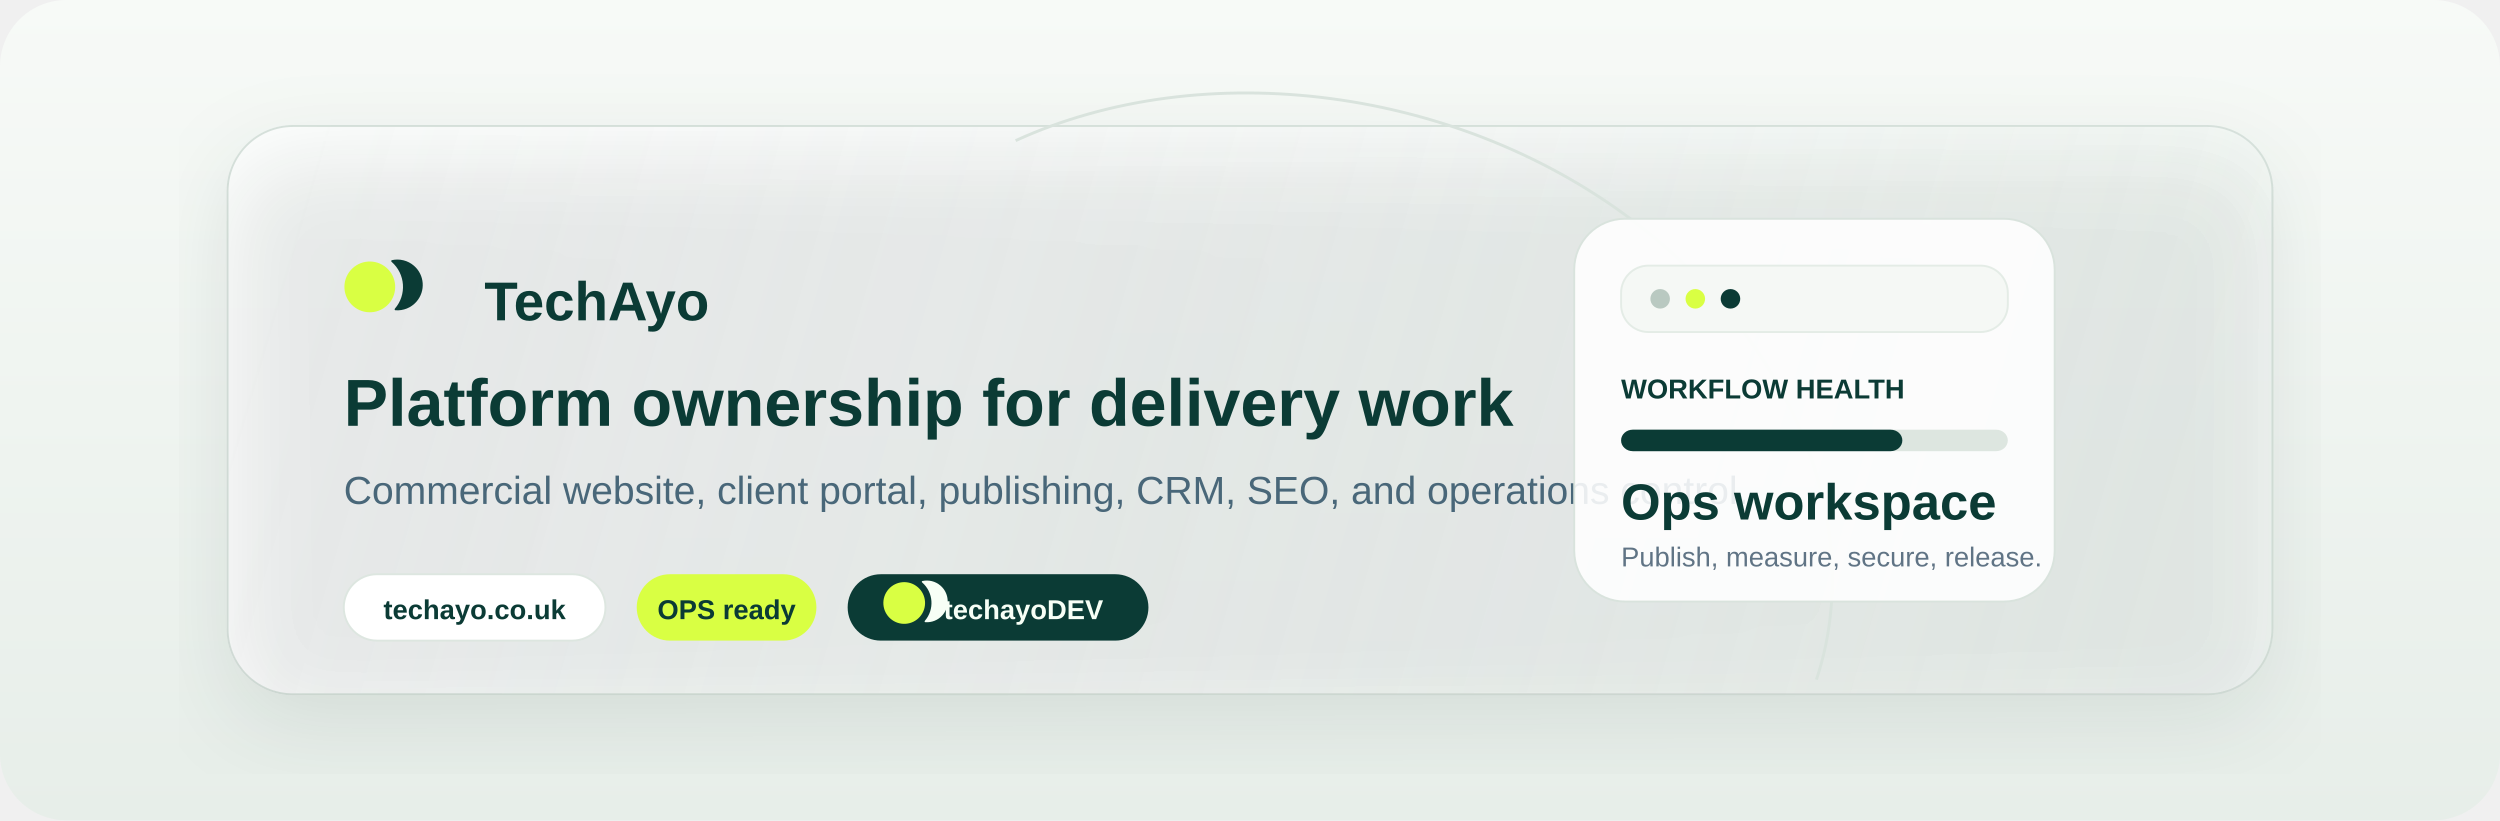
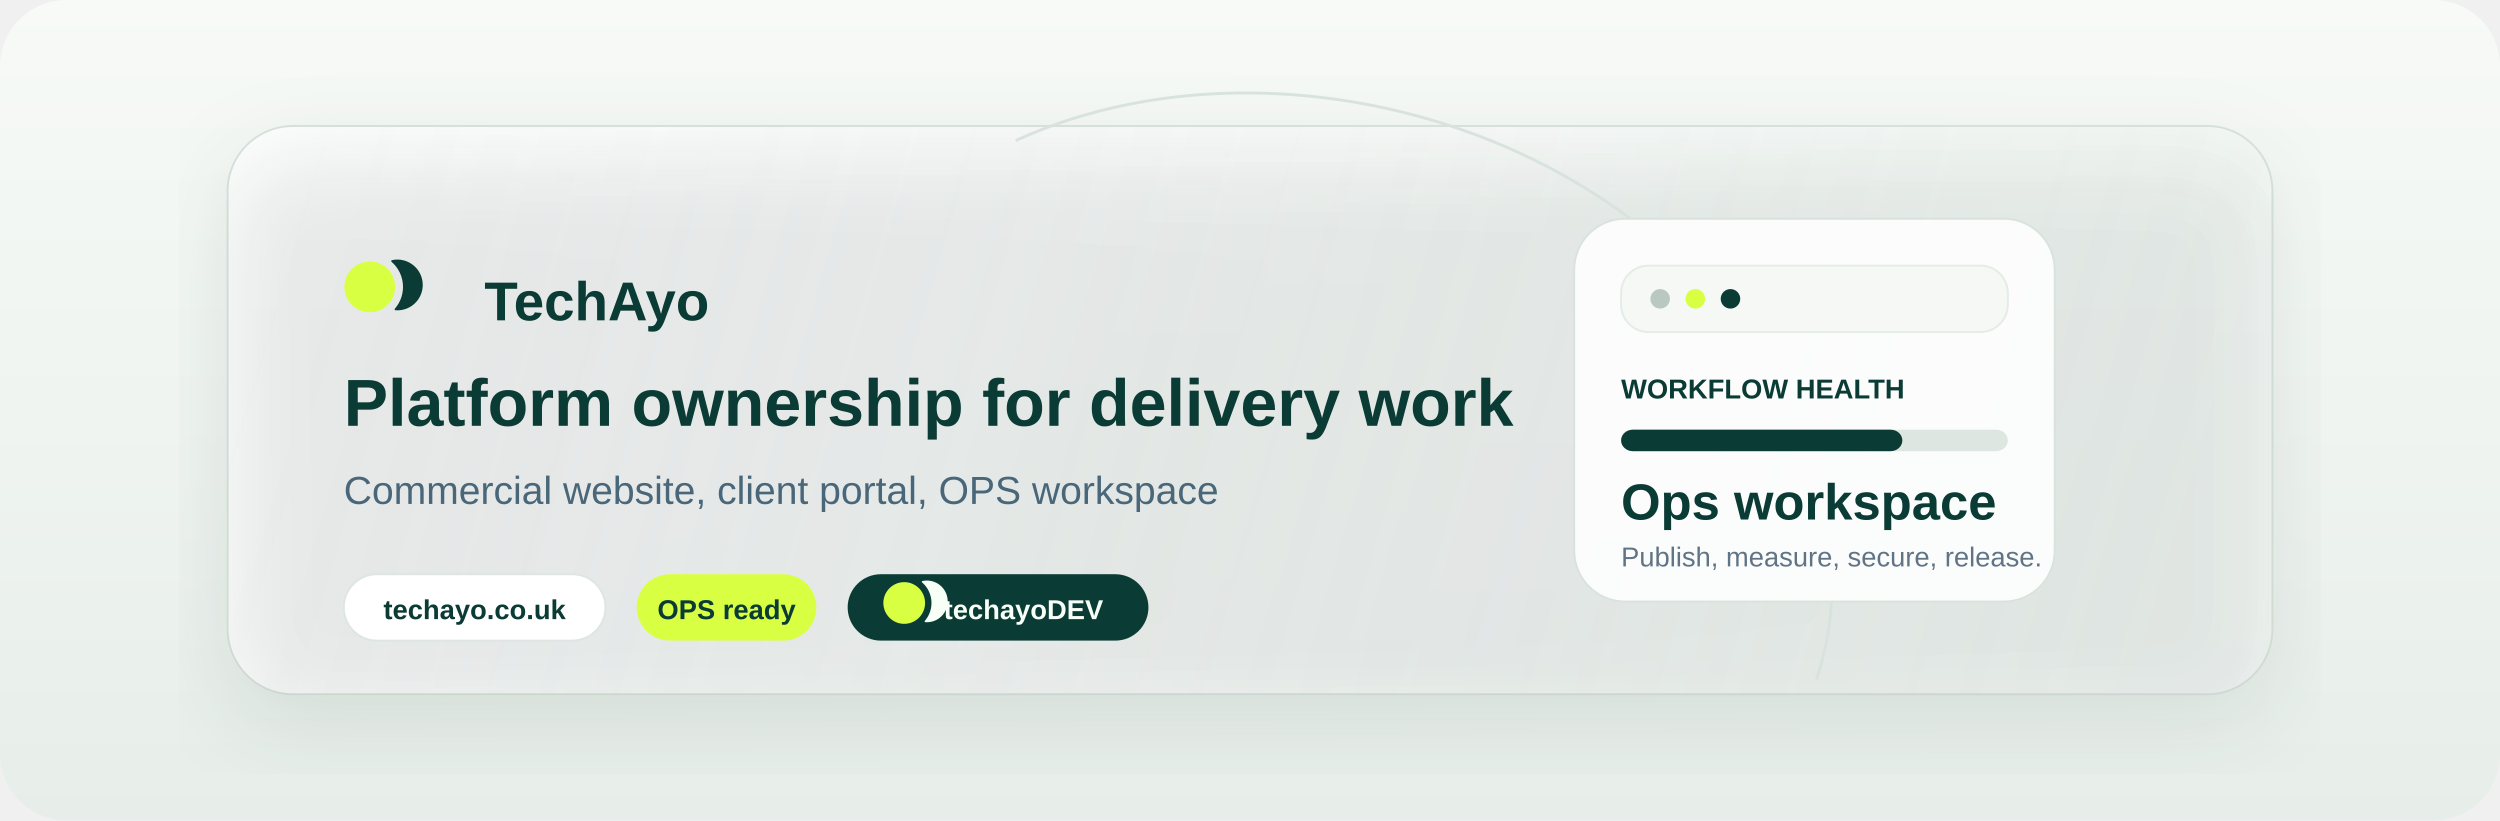
- <svg xmlns="http://www.w3.org/2000/svg" width="1280" height="420" viewBox="0 0 1280 420" fill="none" role="img" aria-label="TechAyo commercial website, client portal, and operations workspace">
+ <svg xmlns="http://www.w3.org/2000/svg" width="1280" height="420" viewBox="0 0 1280 420" fill="none" role="img" aria-label="TechAyo commercial website, client portal, OPS workspace">
  <defs>
    <linearGradient id="bg" x1="640" y1="0" x2="640" y2="420" gradientUnits="userSpaceOnUse">
      <stop stop-color="#F7FAF7" />
      <stop offset="1" stop-color="#E7EEE9" />
    </linearGradient>
    <linearGradient id="panel" x1="160" y1="74" x2="1096" y2="346" gradientUnits="userSpaceOnUse">
      <stop stop-color="#FFFFFF" stop-opacity="0.94" />
      <stop offset="1" stop-color="#F4F8F5" stop-opacity="0.82" />
    </linearGradient>
    <filter id="shadow" x="92" y="36" width="1096" height="360" filterUnits="userSpaceOnUse" color-interpolation-filters="sRGB">
      <feOffset dy="16" />
      <feGaussianBlur stdDeviation="22" />
      <feColorMatrix type="matrix" values="0 0 0 0 0.043 0 0 0 0 0.145 0 0 0 0 0.129 0 0 0 0.10 0" />
      <feBlend in2="SourceGraphic" />
    </filter>
  </defs>
  <rect width="1280" height="420" rx="34" fill="url(#bg)" />
  <g filter="url(#shadow)">
    <rect x="116" y="64" width="1048" height="292" rx="34" fill="url(#panel)" />
    <rect x="116.5" y="64.5" width="1047" height="291" rx="33.5" stroke="#D9E3DD" />
  </g>
  <path d="M520 72C616 28 748 44 840 116C918 177 956 270 930 348" stroke="#D9E3DD" stroke-width="1.5" />
  <g transform="translate(176 132)">
    <g>
      <path d="M3.523 6.367C-1.184 11.789 -0.605 19.999 4.816 24.706C10.238 29.413 18.448 28.834 23.155 23.413C27.862 17.992 27.283 9.781 21.862 5.074C16.441 0.367 8.23 0.946 3.523 6.367Z" fill="#D9FF43" />
      <path d="M24.675 1.193C24.277 1.28 24.177 1.787 24.485 2.054C31.574 8.209 32.331 18.946 26.176 26.035C25.909 26.343 26.079 26.831 26.485 26.86C30.435 27.15 34.467 25.638 37.263 22.418C41.97 16.997 41.391 8.786 35.969 4.079C32.749 1.283 28.545 0.352 24.675 1.193Z" fill="#0B3B35" />
    </g>
    <text x="72" y="32" fill="#0B3B35" font-family="Segoe UI, Arial, sans-serif" font-size="28" font-weight="700">TechAyo</text>
  </g>
  <text x="176" y="218" fill="#0B3B35" font-family="Segoe UI, Arial, sans-serif" font-size="34" font-weight="700">Platform ownership for delivery work</text>
-   <text x="176" y="258" fill="#496779" font-family="Segoe UI, Arial, sans-serif" font-size="20" font-weight="400">Commercial website, client portal, publishing, CRM, SEO, and operations control.</text>
+   <text x="176" y="258" fill="#496779" font-family="Segoe UI, Arial, sans-serif" font-size="20" font-weight="400">Commercial website, client portal, OPS workspace</text>
  <g transform="translate(176 294)">
    <rect width="134" height="34" rx="17" fill="#FFFFFF" stroke="#DDE6E0" />
    <text x="67" y="23" text-anchor="middle" fill="#0B3B35" font-family="Segoe UI, Arial, sans-serif" font-size="14" font-weight="700">techayo.co.uk</text>
    <rect x="150" width="92" height="34" rx="17" fill="#D9FF43" />
    <text x="196" y="23" text-anchor="middle" fill="#0B3B35" font-family="Segoe UI, Arial, sans-serif" font-size="14" font-weight="700">OPS ready</text>
    <rect x="258" width="154" height="34" rx="17" fill="#0B3B35" />
    <g transform="translate(276 2.5) scale(0.82143)">
      <path d="M3.523 6.367C-1.184 11.789 -0.605 19.999 4.816 24.706C10.238 29.413 18.448 28.834 23.155 23.413C27.862 17.992 27.283 9.781 21.862 5.074C16.441 0.367 8.23 0.946 3.523 6.367Z" fill="#D9FF43" />
      <path d="M24.675 1.193C24.277 1.28 24.177 1.787 24.485 2.054C31.574 8.209 32.331 18.946 26.176 26.035C25.909 26.343 26.079 26.831 26.485 26.86C30.435 27.15 34.467 25.638 37.263 22.418C41.97 16.997 41.391 8.786 35.969 4.079C32.749 1.283 28.545 0.352 24.675 1.193Z" fill="#F7FFF6" />
    </g>
    <text x="348" y="23" text-anchor="middle" fill="#F7FFF6" font-family="Segoe UI, Arial, sans-serif" font-size="14" font-weight="700">techayoDEV</text>
  </g>
  <g transform="translate(806 112)">
    <rect width="246" height="196" rx="26" fill="#FFFFFF" fill-opacity="0.88" stroke="#D9E3DD" />
    <rect x="24" y="24" width="198" height="34" rx="14" fill="#F5F8F5" stroke="#E4ECE6" />
    <circle cx="44" cy="41" r="5" fill="#B9C9C1" />
    <circle cx="62" cy="41" r="5" fill="#D9FF43" />
    <circle cx="80" cy="41" r="5" fill="#0B3B35" />
    <text x="24" y="92" fill="#0B3B35" font-family="Segoe UI, Arial, sans-serif" font-size="14" font-weight="800">WORKFLOW HEALTH</text>
    <rect x="24" y="108" width="198" height="11" rx="6" fill="#DDE6E0" />
    <rect x="24" y="108" width="144" height="11" rx="6" fill="#0B3B35" />
    <text x="24" y="154" fill="#0B3B35" font-family="Segoe UI, Arial, sans-serif" font-size="26" font-weight="700">Ops workspace</text>
    <text x="24" y="178" fill="#607485" font-family="Segoe UI, Arial, sans-serif" font-size="14">Publish, measure, secure, release.</text>
  </g>
</svg>
